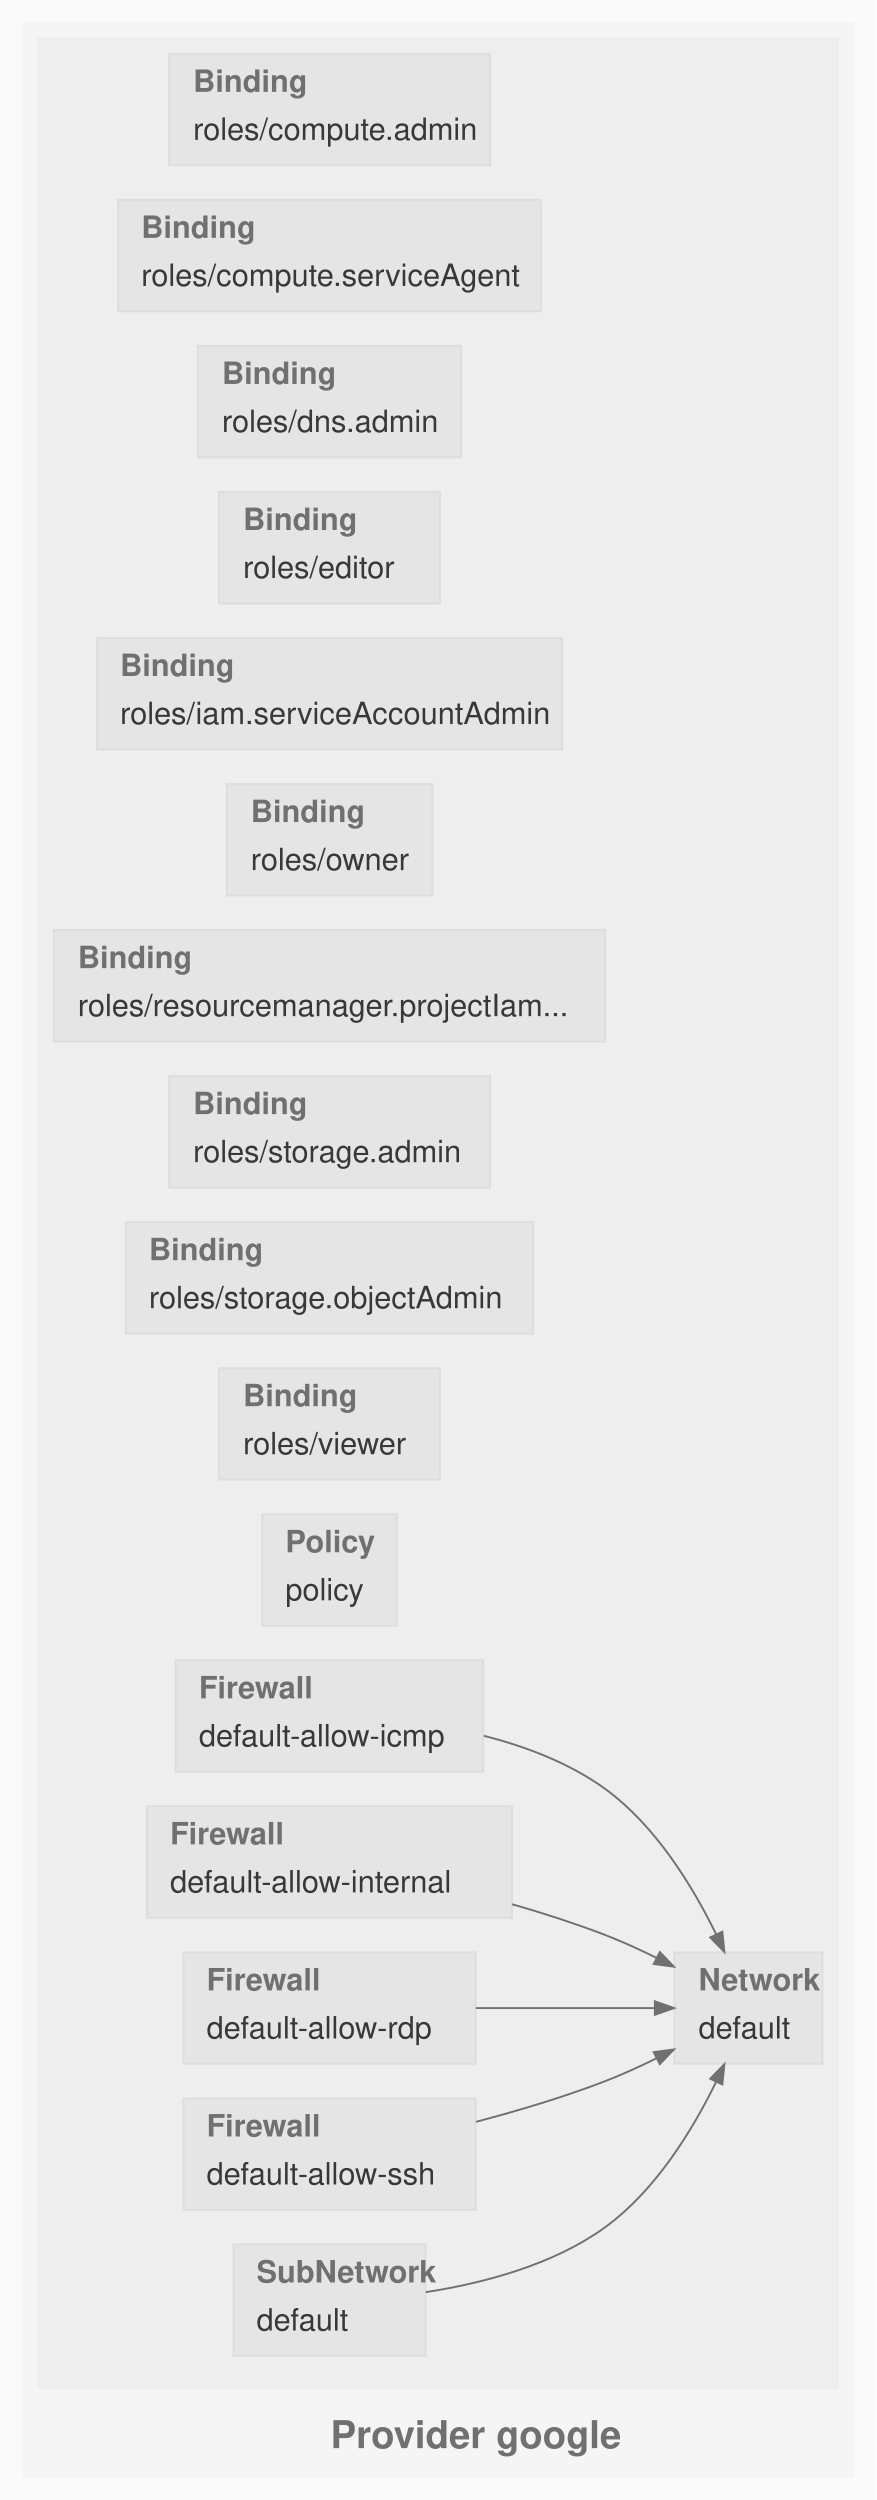
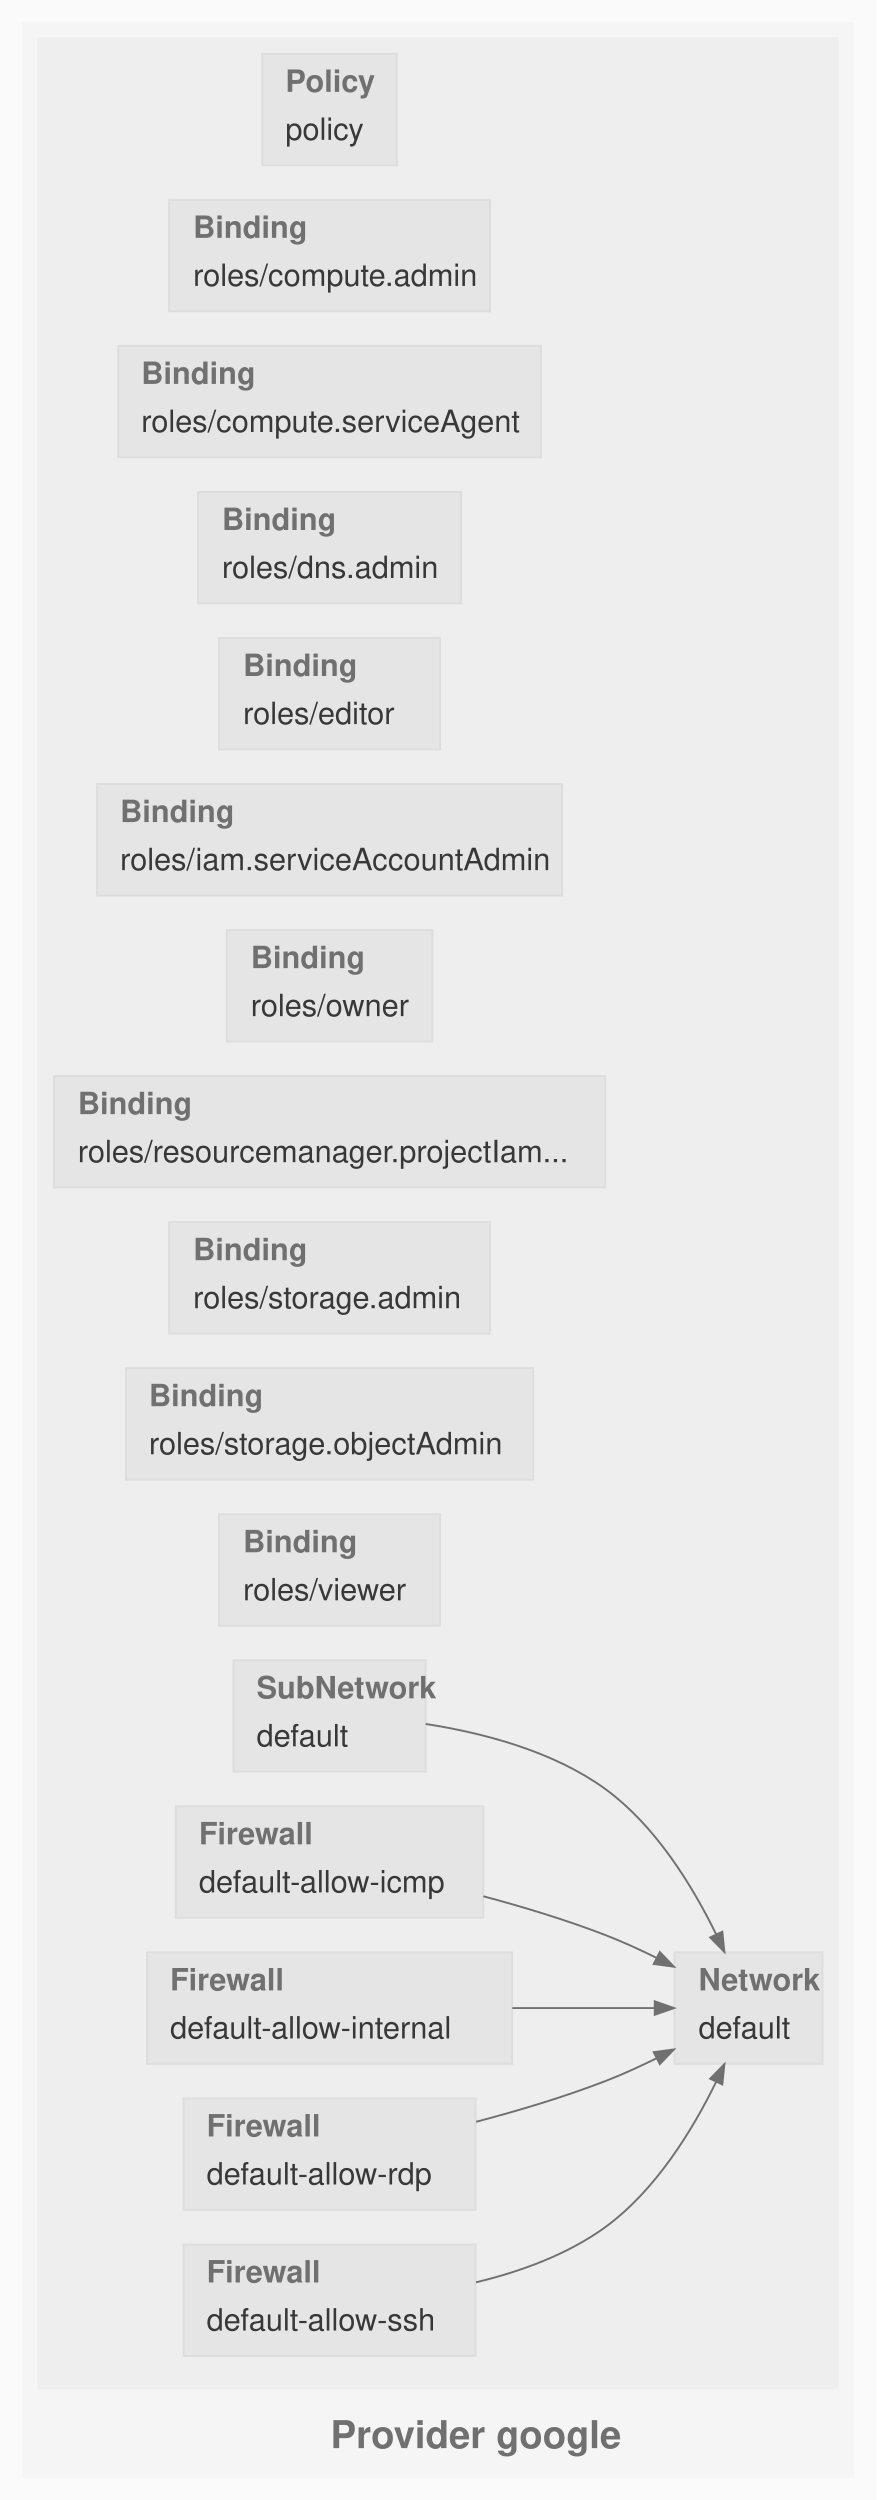
<svg xmlns="http://www.w3.org/2000/svg" width="456pt" height="1301pt" viewBox="0.00 0.00 456.00 1301.00">
  <g id="graph0" class="graph" transform="scale(1 1) rotate(0) translate(4 1297)">
    <polygon fill="#fafafa" stroke="transparent" points="-4,4 -4,-1297 452,-1297 452,4 -4,4" />
    <g id="clust1" class="cluster">
      <polygon fill="#f5f5f5" stroke="#f5f5f5" points="8,-8 8,-1285 440,-1285 440,-8 8,-8" />
      <text text-anchor="start" x="168" y="-23" font-family="Helvetica,sans-Serif" font-weight="bold" font-size="20.00" fill="#707070">Provider google</text>
    </g>
    <g id="clust2" class="cluster">
      <polygon fill="#eeeeee" stroke="#eeeeee" points="16,-54 16,-1277 432,-1277 432,-54 16,-54" />
      <text text-anchor="start" x="220" y="-58.2" font-family="Helvetica,sans-Serif" font-size="1.00" fill="#383838"> </text>
    </g>
    <g id="node1" class="node">
      <polygon fill="#e5e5e5" stroke="#dddddd" points="424,-281 347,-281 347,-223 424,-223 424,-281" />
      <text text-anchor="start" x="359.5" y="-261.2" font-family="Helvetica,sans-Serif" font-weight="bold" font-size="16.00" fill="#707070">Network</text>
      <text text-anchor="start" x="359.5" y="-236.2" font-family="Helvetica,sans-Serif" font-size="16.00" fill="#383838">default</text>
    </g>
    <g id="node2" class="node">
-       <polygon fill="#e5e5e5" stroke="#dddddd" points="251,-1269 84,-1269 84,-1211 251,-1211 251,-1269" />
-       <text text-anchor="start" x="96.5" y="-1249.2" font-family="Helvetica,sans-Serif" font-weight="bold" font-size="16.00" fill="#707070">Binding</text>
-       <text text-anchor="start" x="96.5" y="-1224.2" font-family="Helvetica,sans-Serif" font-size="16.00" fill="#383838">roles/compute.admin</text>
+       <polygon fill="#e5e5e5" stroke="#dddddd" points="202.5,-1269 132.5,-1269 132.5,-1211 202.5,-1211 202.5,-1269" />
+       <text text-anchor="start" x="144.5" y="-1249.2" font-family="Helvetica,sans-Serif" font-weight="bold" font-size="16.00" fill="#707070">Policy</text>
+       <text text-anchor="start" x="144.5" y="-1224.2" font-family="Helvetica,sans-Serif" font-size="16.00" fill="#383838">policy</text>
    </g>
    <g id="node3" class="node">
-       <polygon fill="#e5e5e5" stroke="#dddddd" points="277.5,-1193 57.5,-1193 57.5,-1135 277.5,-1135 277.5,-1193" />
-       <text text-anchor="start" x="69.5" y="-1173.2" font-family="Helvetica,sans-Serif" font-weight="bold" font-size="16.00" fill="#707070">Binding</text>
-       <text text-anchor="start" x="69.5" y="-1148.2" font-family="Helvetica,sans-Serif" font-size="16.00" fill="#383838">roles/compute.serviceAgent</text>
+       <polygon fill="#e5e5e5" stroke="#dddddd" points="251,-1193 84,-1193 84,-1135 251,-1135 251,-1193" />
+       <text text-anchor="start" x="96.5" y="-1173.2" font-family="Helvetica,sans-Serif" font-weight="bold" font-size="16.00" fill="#707070">Binding</text>
+       <text text-anchor="start" x="96.5" y="-1148.2" font-family="Helvetica,sans-Serif" font-size="16.00" fill="#383838">roles/compute.admin</text>
    </g>
    <g id="node4" class="node">
-       <polygon fill="#e5e5e5" stroke="#dddddd" points="236,-1117 99,-1117 99,-1059 236,-1059 236,-1117" />
-       <text text-anchor="start" x="111.5" y="-1097.2" font-family="Helvetica,sans-Serif" font-weight="bold" font-size="16.00" fill="#707070">Binding</text>
-       <text text-anchor="start" x="111.5" y="-1072.2" font-family="Helvetica,sans-Serif" font-size="16.00" fill="#383838">roles/dns.admin</text>
+       <polygon fill="#e5e5e5" stroke="#dddddd" points="277.5,-1117 57.5,-1117 57.5,-1059 277.5,-1059 277.5,-1117" />
+       <text text-anchor="start" x="69.5" y="-1097.2" font-family="Helvetica,sans-Serif" font-weight="bold" font-size="16.00" fill="#707070">Binding</text>
+       <text text-anchor="start" x="69.5" y="-1072.2" font-family="Helvetica,sans-Serif" font-size="16.00" fill="#383838">roles/compute.serviceAgent</text>
    </g>
    <g id="node5" class="node">
-       <polygon fill="#e5e5e5" stroke="#dddddd" points="225,-1041 110,-1041 110,-983 225,-983 225,-1041" />
-       <text text-anchor="start" x="122.5" y="-1021.2" font-family="Helvetica,sans-Serif" font-weight="bold" font-size="16.00" fill="#707070">Binding</text>
-       <text text-anchor="start" x="122.5" y="-996.2" font-family="Helvetica,sans-Serif" font-size="16.00" fill="#383838">roles/editor</text>
+       <polygon fill="#e5e5e5" stroke="#dddddd" points="236,-1041 99,-1041 99,-983 236,-983 236,-1041" />
+       <text text-anchor="start" x="111.5" y="-1021.2" font-family="Helvetica,sans-Serif" font-weight="bold" font-size="16.00" fill="#707070">Binding</text>
+       <text text-anchor="start" x="111.5" y="-996.2" font-family="Helvetica,sans-Serif" font-size="16.00" fill="#383838">roles/dns.admin</text>
    </g>
    <g id="node6" class="node">
-       <polygon fill="#e5e5e5" stroke="#dddddd" points="288.5,-965 46.5,-965 46.5,-907 288.5,-907 288.5,-965" />
-       <text text-anchor="start" x="58.5" y="-945.2" font-family="Helvetica,sans-Serif" font-weight="bold" font-size="16.00" fill="#707070">Binding</text>
-       <text text-anchor="start" x="58.5" y="-920.2" font-family="Helvetica,sans-Serif" font-size="16.00" fill="#383838">roles/iam.serviceAccountAdmin</text>
+       <polygon fill="#e5e5e5" stroke="#dddddd" points="225,-965 110,-965 110,-907 225,-907 225,-965" />
+       <text text-anchor="start" x="122.5" y="-945.2" font-family="Helvetica,sans-Serif" font-weight="bold" font-size="16.00" fill="#707070">Binding</text>
+       <text text-anchor="start" x="122.5" y="-920.2" font-family="Helvetica,sans-Serif" font-size="16.00" fill="#383838">roles/editor</text>
    </g>
    <g id="node7" class="node">
-       <polygon fill="#e5e5e5" stroke="#dddddd" points="221,-889 114,-889 114,-831 221,-831 221,-889" />
-       <text text-anchor="start" x="126.5" y="-869.2" font-family="Helvetica,sans-Serif" font-weight="bold" font-size="16.00" fill="#707070">Binding</text>
-       <text text-anchor="start" x="126.5" y="-844.2" font-family="Helvetica,sans-Serif" font-size="16.00" fill="#383838">roles/owner</text>
+       <polygon fill="#e5e5e5" stroke="#dddddd" points="288.5,-889 46.5,-889 46.5,-831 288.5,-831 288.5,-889" />
+       <text text-anchor="start" x="58.5" y="-869.2" font-family="Helvetica,sans-Serif" font-weight="bold" font-size="16.00" fill="#707070">Binding</text>
+       <text text-anchor="start" x="58.5" y="-844.2" font-family="Helvetica,sans-Serif" font-size="16.00" fill="#383838">roles/iam.serviceAccountAdmin</text>
    </g>
    <g id="node8" class="node">
-       <polygon fill="#e5e5e5" stroke="#dddddd" points="311,-813 24,-813 24,-755 311,-755 311,-813" />
-       <text text-anchor="start" x="36.5" y="-793.2" font-family="Helvetica,sans-Serif" font-weight="bold" font-size="16.00" fill="#707070">Binding</text>
-       <text text-anchor="start" x="36.5" y="-768.2" font-family="Helvetica,sans-Serif" font-size="16.00" fill="#383838">roles/resourcemanager.projectIam...</text>
+       <polygon fill="#e5e5e5" stroke="#dddddd" points="221,-813 114,-813 114,-755 221,-755 221,-813" />
+       <text text-anchor="start" x="126.5" y="-793.2" font-family="Helvetica,sans-Serif" font-weight="bold" font-size="16.00" fill="#707070">Binding</text>
+       <text text-anchor="start" x="126.5" y="-768.2" font-family="Helvetica,sans-Serif" font-size="16.00" fill="#383838">roles/owner</text>
    </g>
    <g id="node9" class="node">
-       <polygon fill="#e5e5e5" stroke="#dddddd" points="251,-737 84,-737 84,-679 251,-679 251,-737" />
-       <text text-anchor="start" x="96.5" y="-717.2" font-family="Helvetica,sans-Serif" font-weight="bold" font-size="16.00" fill="#707070">Binding</text>
-       <text text-anchor="start" x="96.5" y="-692.2" font-family="Helvetica,sans-Serif" font-size="16.00" fill="#383838">roles/storage.admin</text>
+       <polygon fill="#e5e5e5" stroke="#dddddd" points="311,-737 24,-737 24,-679 311,-679 311,-737" />
+       <text text-anchor="start" x="36.5" y="-717.2" font-family="Helvetica,sans-Serif" font-weight="bold" font-size="16.00" fill="#707070">Binding</text>
+       <text text-anchor="start" x="36.5" y="-692.2" font-family="Helvetica,sans-Serif" font-size="16.00" fill="#383838">roles/resourcemanager.projectIam...</text>
    </g>
    <g id="node10" class="node">
-       <polygon fill="#e5e5e5" stroke="#dddddd" points="273.5,-661 61.5,-661 61.5,-603 273.5,-603 273.5,-661" />
-       <text text-anchor="start" x="73.5" y="-641.2" font-family="Helvetica,sans-Serif" font-weight="bold" font-size="16.00" fill="#707070">Binding</text>
-       <text text-anchor="start" x="73.5" y="-616.2" font-family="Helvetica,sans-Serif" font-size="16.00" fill="#383838">roles/storage.objectAdmin</text>
+       <polygon fill="#e5e5e5" stroke="#dddddd" points="251,-661 84,-661 84,-603 251,-603 251,-661" />
+       <text text-anchor="start" x="96.5" y="-641.2" font-family="Helvetica,sans-Serif" font-weight="bold" font-size="16.00" fill="#707070">Binding</text>
+       <text text-anchor="start" x="96.5" y="-616.2" font-family="Helvetica,sans-Serif" font-size="16.00" fill="#383838">roles/storage.admin</text>
    </g>
    <g id="node11" class="node">
-       <polygon fill="#e5e5e5" stroke="#dddddd" points="225,-585 110,-585 110,-527 225,-527 225,-585" />
-       <text text-anchor="start" x="122.5" y="-565.2" font-family="Helvetica,sans-Serif" font-weight="bold" font-size="16.00" fill="#707070">Binding</text>
-       <text text-anchor="start" x="122.5" y="-540.2" font-family="Helvetica,sans-Serif" font-size="16.00" fill="#383838">roles/viewer</text>
+       <polygon fill="#e5e5e5" stroke="#dddddd" points="273.5,-585 61.5,-585 61.5,-527 273.5,-527 273.5,-585" />
+       <text text-anchor="start" x="73.5" y="-565.2" font-family="Helvetica,sans-Serif" font-weight="bold" font-size="16.00" fill="#707070">Binding</text>
+       <text text-anchor="start" x="73.5" y="-540.2" font-family="Helvetica,sans-Serif" font-size="16.00" fill="#383838">roles/storage.objectAdmin</text>
    </g>
    <g id="node12" class="node">
-       <polygon fill="#e5e5e5" stroke="#dddddd" points="202.5,-509 132.5,-509 132.5,-451 202.5,-451 202.5,-509" />
-       <text text-anchor="start" x="144.5" y="-489.2" font-family="Helvetica,sans-Serif" font-weight="bold" font-size="16.00" fill="#707070">Policy</text>
-       <text text-anchor="start" x="144.5" y="-464.2" font-family="Helvetica,sans-Serif" font-size="16.00" fill="#383838">policy</text>
+       <polygon fill="#e5e5e5" stroke="#dddddd" points="225,-509 110,-509 110,-451 225,-451 225,-509" />
+       <text text-anchor="start" x="122.5" y="-489.2" font-family="Helvetica,sans-Serif" font-weight="bold" font-size="16.00" fill="#707070">Binding</text>
+       <text text-anchor="start" x="122.5" y="-464.2" font-family="Helvetica,sans-Serif" font-size="16.00" fill="#383838">roles/viewer</text>
    </g>
    <g id="node13" class="node">
-       <polygon fill="#e5e5e5" stroke="#dddddd" points="247.5,-433 87.5,-433 87.5,-375 247.5,-375 247.5,-433" />
-       <text text-anchor="start" x="99.5" y="-413.2" font-family="Helvetica,sans-Serif" font-weight="bold" font-size="16.00" fill="#707070">Firewall</text>
-       <text text-anchor="start" x="99.5" y="-388.2" font-family="Helvetica,sans-Serif" font-size="16.00" fill="#383838">default-allow-icmp</text>
+       <polygon fill="#e5e5e5" stroke="#dddddd" points="217.5,-433 117.5,-433 117.5,-375 217.5,-375 217.5,-433" />
+       <text text-anchor="start" x="129.5" y="-413.2" font-family="Helvetica,sans-Serif" font-weight="bold" font-size="16.00" fill="#707070">SubNetwork</text>
+       <text text-anchor="start" x="129.5" y="-388.2" font-family="Helvetica,sans-Serif" font-size="16.00" fill="#383838">default</text>
    </g>
    <g id="edge1" class="edge">
-       <path fill="none" stroke="#707070" d="M247.79,-393.71C269.74,-388.09 292.58,-379.41 311,-366 337.16,-346.95 356.42,-315.49 368.64,-290.45" />
+       <path fill="none" stroke="#707070" d="M217.52,-399.84C246.93,-395.3 283.78,-385.82 311,-366 337.16,-346.95 356.42,-315.49 368.64,-290.45" />
      <polygon fill="#707070" stroke="#707070" points="371.9,-291.74 372.98,-281.2 365.57,-288.76 371.9,-291.74" />
    </g>
    <g id="node14" class="node">
-       <polygon fill="#e5e5e5" stroke="#dddddd" points="262.5,-357 72.5,-357 72.5,-299 262.5,-299 262.5,-357" />
-       <text text-anchor="start" x="84.5" y="-337.2" font-family="Helvetica,sans-Serif" font-weight="bold" font-size="16.00" fill="#707070">Firewall</text>
-       <text text-anchor="start" x="84.5" y="-312.2" font-family="Helvetica,sans-Serif" font-size="16.00" fill="#383838">default-allow-internal</text>
+       <polygon fill="#e5e5e5" stroke="#dddddd" points="247.5,-357 87.5,-357 87.5,-299 247.5,-299 247.5,-357" />
+       <text text-anchor="start" x="99.5" y="-337.2" font-family="Helvetica,sans-Serif" font-weight="bold" font-size="16.00" fill="#707070">Firewall</text>
+       <text text-anchor="start" x="99.5" y="-312.2" font-family="Helvetica,sans-Serif" font-size="16.00" fill="#383838">default-allow-icmp</text>
    </g>
    <g id="edge2" class="edge">
-       <path fill="none" stroke="#707070" d="M262.56,-306.02C278.91,-301.32 295.6,-295.95 311,-290 319.85,-286.58 329.03,-282.39 337.77,-278.07" />
+       <path fill="none" stroke="#707070" d="M247.5,-310.19C268.44,-304.59 290.82,-297.8 311,-290 319.85,-286.58 329.03,-282.39 337.77,-278.07" />
      <polygon fill="#707070" stroke="#707070" points="339.37,-281.18 346.7,-273.53 336.2,-274.94 339.37,-281.18" />
    </g>
    <g id="node15" class="node">
-       <polygon fill="#e5e5e5" stroke="#dddddd" points="243.5,-281 91.5,-281 91.5,-223 243.5,-223 243.5,-281" />
-       <text text-anchor="start" x="103.5" y="-261.2" font-family="Helvetica,sans-Serif" font-weight="bold" font-size="16.00" fill="#707070">Firewall</text>
-       <text text-anchor="start" x="103.5" y="-236.2" font-family="Helvetica,sans-Serif" font-size="16.00" fill="#383838">default-allow-rdp</text>
+       <polygon fill="#e5e5e5" stroke="#dddddd" points="262.5,-281 72.5,-281 72.5,-223 262.5,-223 262.5,-281" />
+       <text text-anchor="start" x="84.5" y="-261.2" font-family="Helvetica,sans-Serif" font-weight="bold" font-size="16.00" fill="#707070">Firewall</text>
+       <text text-anchor="start" x="84.5" y="-236.2" font-family="Helvetica,sans-Serif" font-size="16.00" fill="#383838">default-allow-internal</text>
    </g>
    <g id="edge3" class="edge">
-       <path fill="none" stroke="#707070" d="M243.74,-252C274.62,-252 309.44,-252 336.73,-252" />
-       <polygon fill="#707070" stroke="#707070" points="336.79,-255.5 346.79,-252 336.79,-248.5 336.79,-255.5" />
+       <path fill="none" stroke="#707070" d="M262.61,-252C288.11,-252 314.66,-252 336.45,-252" />
+       <polygon fill="#707070" stroke="#707070" points="336.73,-255.5 346.73,-252 336.73,-248.5 336.73,-255.5" />
    </g>
    <g id="node16" class="node">
      <polygon fill="#e5e5e5" stroke="#dddddd" points="243.5,-205 91.5,-205 91.5,-147 243.5,-147 243.5,-205" />
      <text text-anchor="start" x="103.5" y="-185.2" font-family="Helvetica,sans-Serif" font-weight="bold" font-size="16.00" fill="#707070">Firewall</text>
-       <text text-anchor="start" x="103.5" y="-160.2" font-family="Helvetica,sans-Serif" font-size="16.00" fill="#383838">default-allow-ssh</text>
+       <text text-anchor="start" x="103.5" y="-160.2" font-family="Helvetica,sans-Serif" font-size="16.00" fill="#383838">default-allow-rdp</text>
    </g>
    <g id="edge4" class="edge">
      <path fill="none" stroke="#707070" d="M243.8,-192.83C265.78,-198.61 289.63,-205.74 311,-214 319.85,-217.42 329.03,-221.61 337.77,-225.93" />
      <polygon fill="#707070" stroke="#707070" points="336.2,-229.06 346.7,-230.47 339.37,-222.82 336.2,-229.06" />
    </g>
    <g id="node17" class="node">
-       <polygon fill="#e5e5e5" stroke="#dddddd" points="217.5,-129 117.5,-129 117.5,-71 217.5,-71 217.5,-129" />
-       <text text-anchor="start" x="129.5" y="-109.2" font-family="Helvetica,sans-Serif" font-weight="bold" font-size="16.00" fill="#707070">SubNetwork</text>
-       <text text-anchor="start" x="129.5" y="-84.2" font-family="Helvetica,sans-Serif" font-size="16.00" fill="#383838">default</text>
+       <polygon fill="#e5e5e5" stroke="#dddddd" points="243.5,-129 91.5,-129 91.5,-71 243.5,-71 243.5,-129" />
+       <text text-anchor="start" x="103.5" y="-109.2" font-family="Helvetica,sans-Serif" font-weight="bold" font-size="16.00" fill="#707070">Firewall</text>
+       <text text-anchor="start" x="103.5" y="-84.2" font-family="Helvetica,sans-Serif" font-size="16.00" fill="#383838">default-allow-ssh</text>
    </g>
    <g id="edge5" class="edge">
-       <path fill="none" stroke="#707070" d="M217.52,-104.16C246.93,-108.7 283.78,-118.18 311,-138 337.16,-157.05 356.42,-188.51 368.64,-213.55" />
+       <path fill="none" stroke="#707070" d="M243.73,-109.28C266.9,-114.85 291.44,-123.76 311,-138 337.16,-157.05 356.42,-188.51 368.64,-213.55" />
      <polygon fill="#707070" stroke="#707070" points="365.57,-215.24 372.98,-222.8 371.9,-212.26 365.57,-215.24" />
    </g>
  </g>
</svg>
